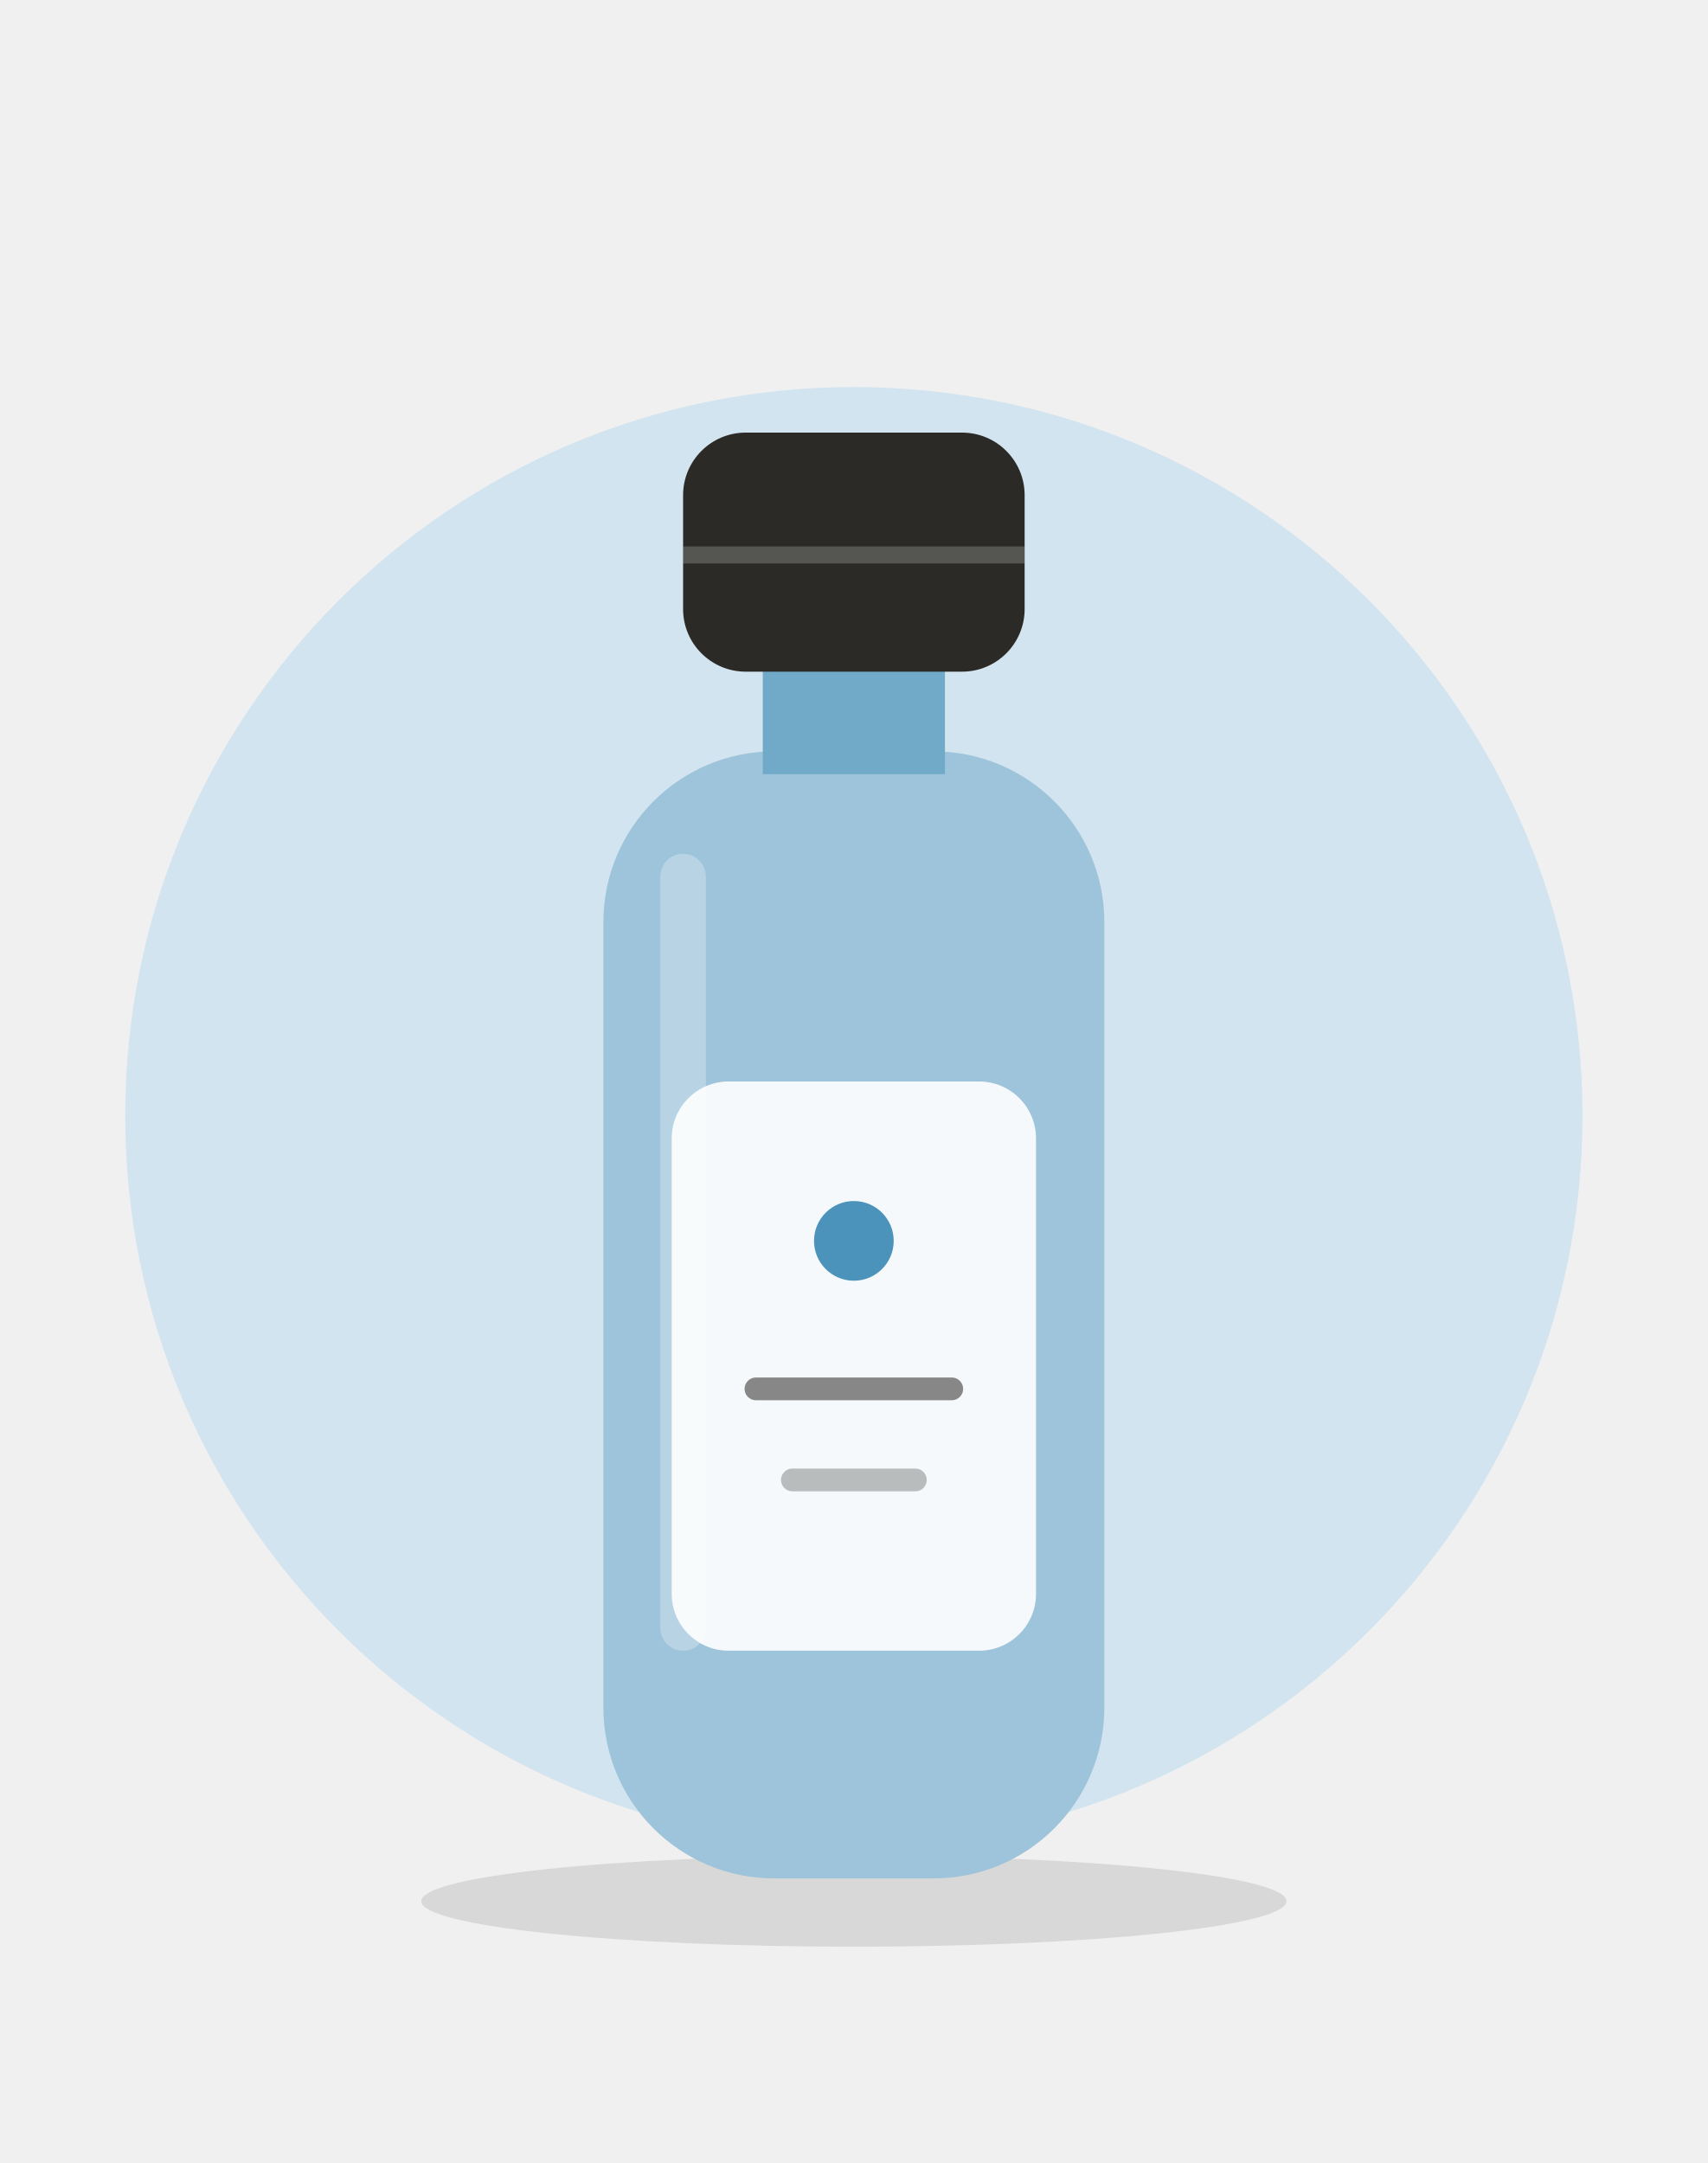
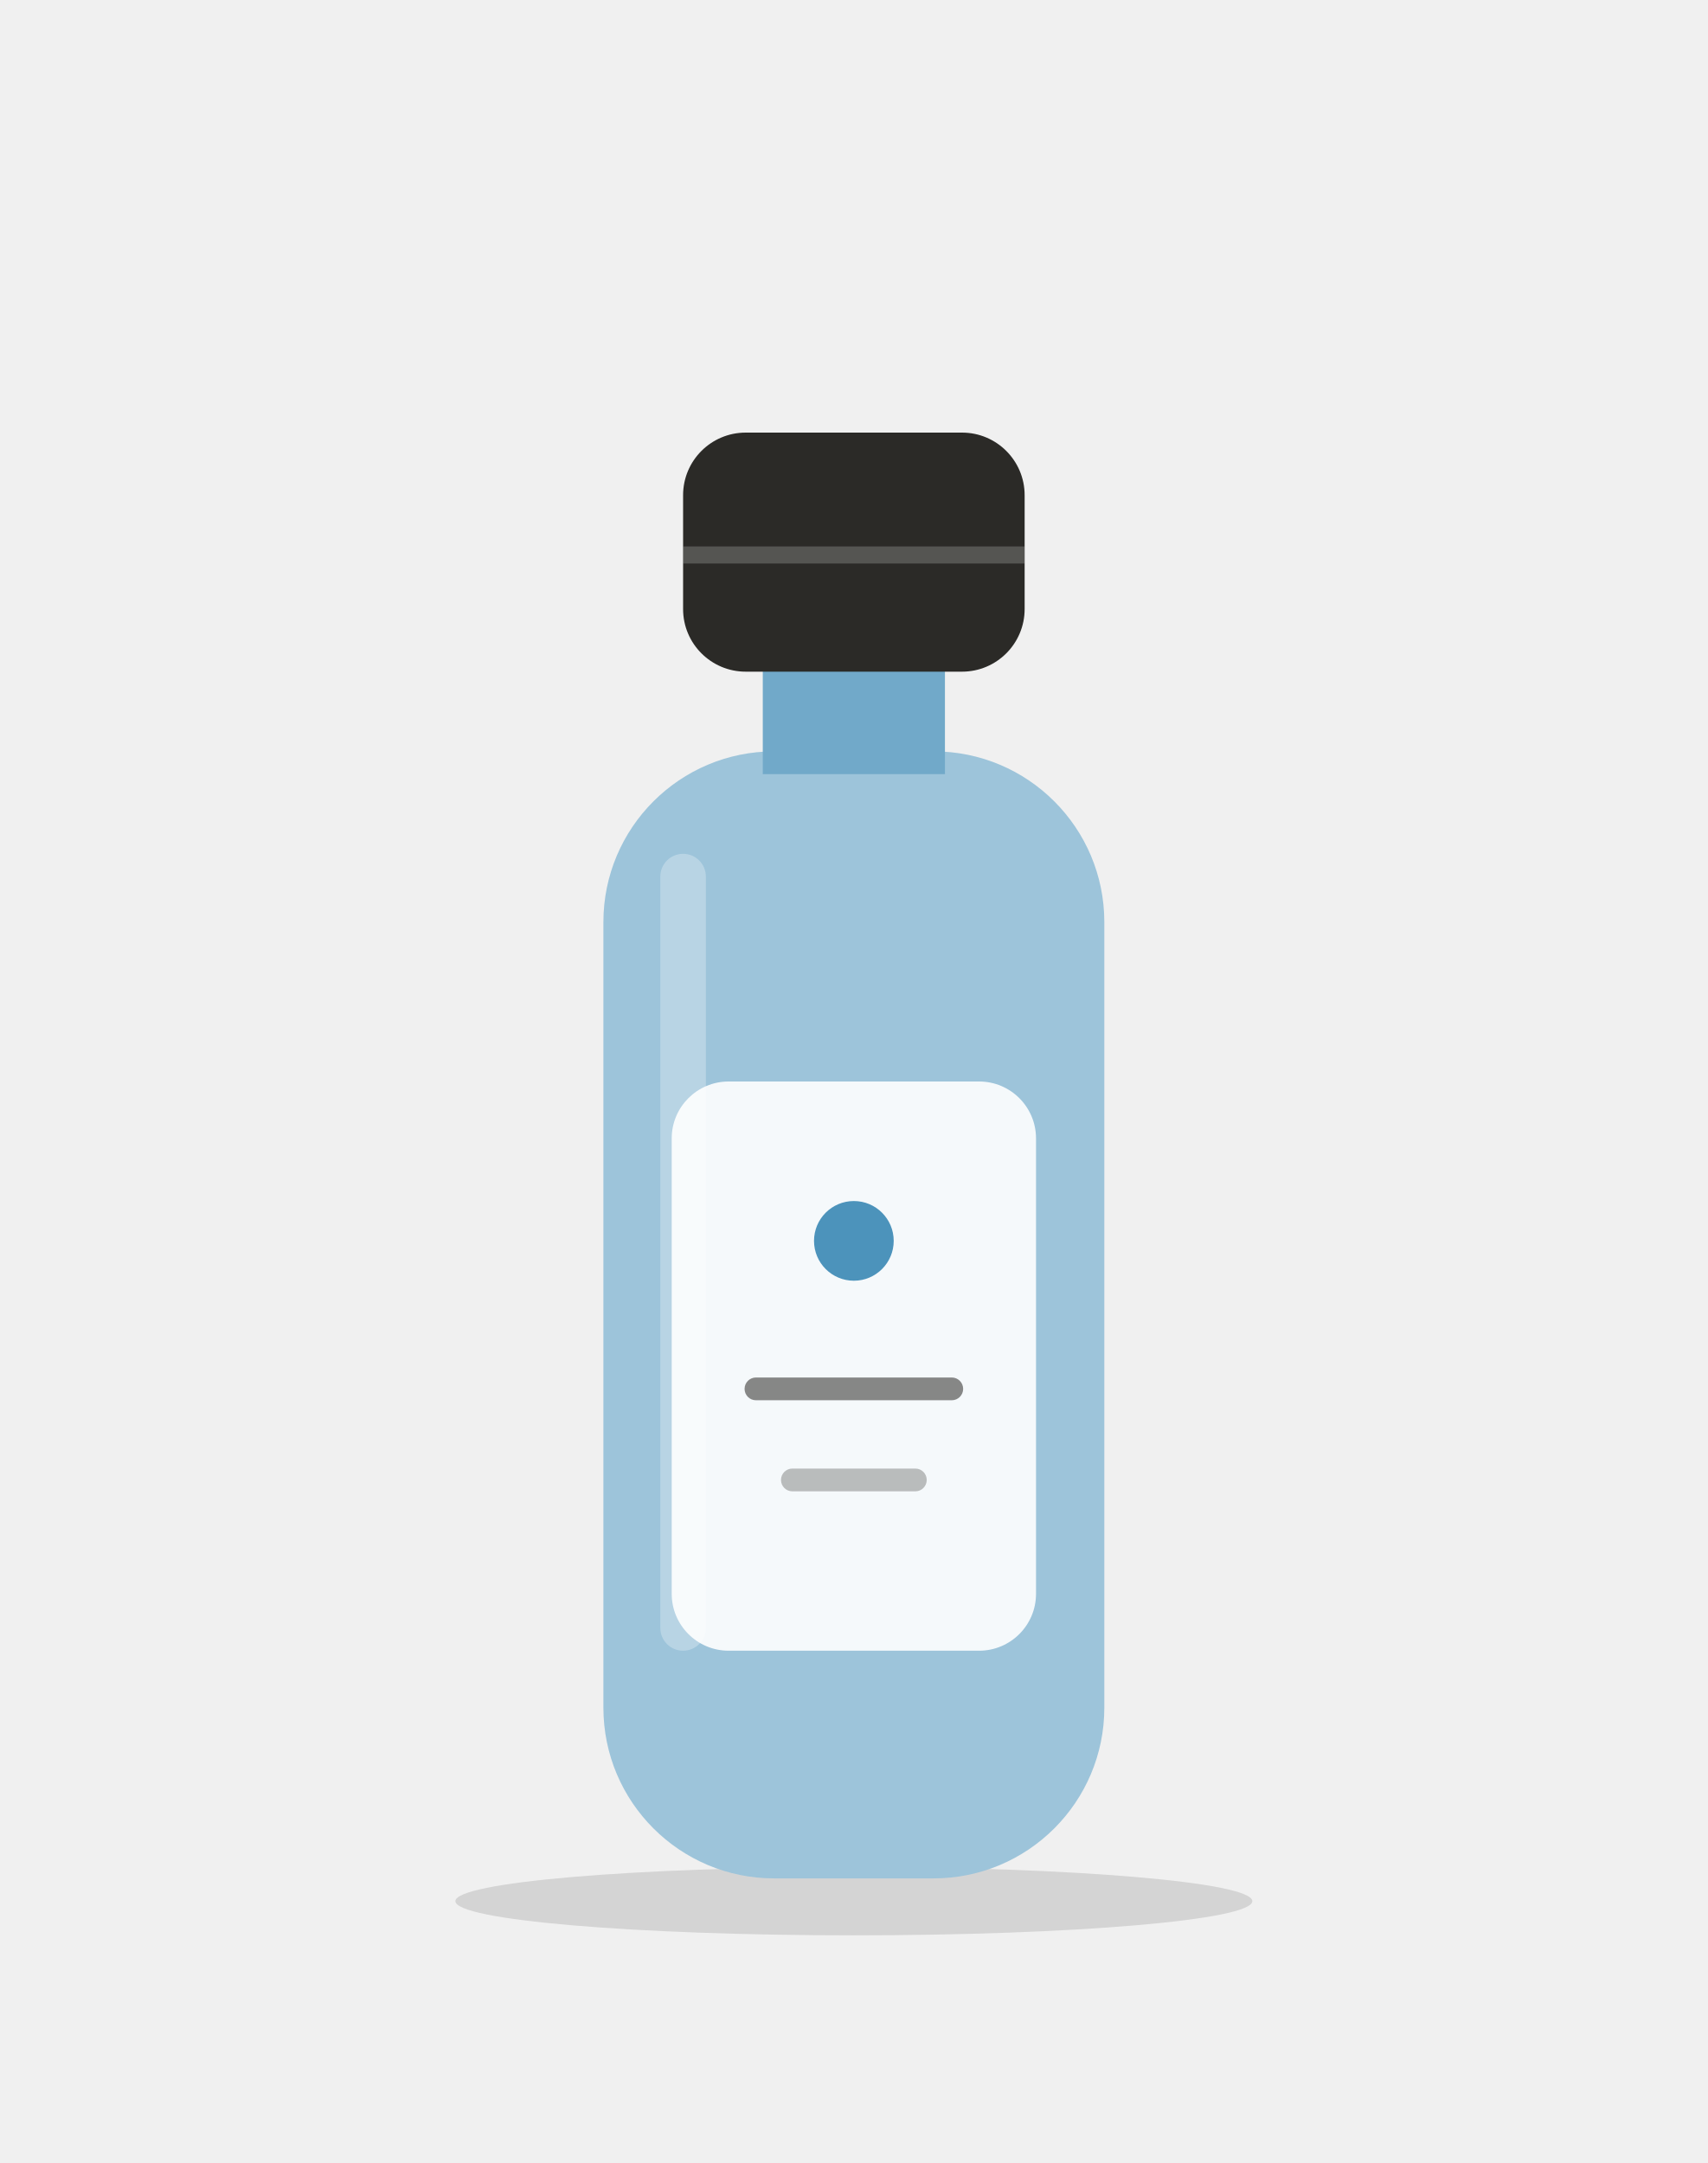
<svg xmlns="http://www.w3.org/2000/svg" viewBox="0 0 300 380" role="img" aria-label="Illustration">
-   <circle cx="150" cy="196" r="128" fill="#d2e4ef" />
-   <ellipse cx="150" cy="334" rx="76" ry="8" fill="#000" opacity=".1" />
+   <ellipse cx="150" cy="334" rx="70" ry="6" fill="#000" opacity=".12" />
  <rect x="106" y="132" width="88" height="198" rx="30" fill="#9dc4da" />
  <rect x="116" y="150" width="8" height="140" rx="4" fill="#fff" opacity=".28" />
  <rect x="134" y="112" width="32" height="24" fill="#71a9c9" />
  <rect x="120" y="76" width="60" height="42" rx="11" fill="#2b2a27" />
  <rect x="120" y="96" width="60" height="3" fill="#fff" opacity=".2" />
  <rect x="118" y="190" width="64" height="100" rx="10" fill="#fff" opacity=".9" />
  <circle cx="150.0" cy="218.0" r="7.0" fill="#4c93bb" />
  <rect x="130.8" y="242.0" width="38.4" height="4" rx="2" fill="#2b2a27" opacity=".55" />
  <rect x="137.2" y="258.0" width="25.6" height="4" rx="2" fill="#2b2a27" opacity=".3" />
</svg>
